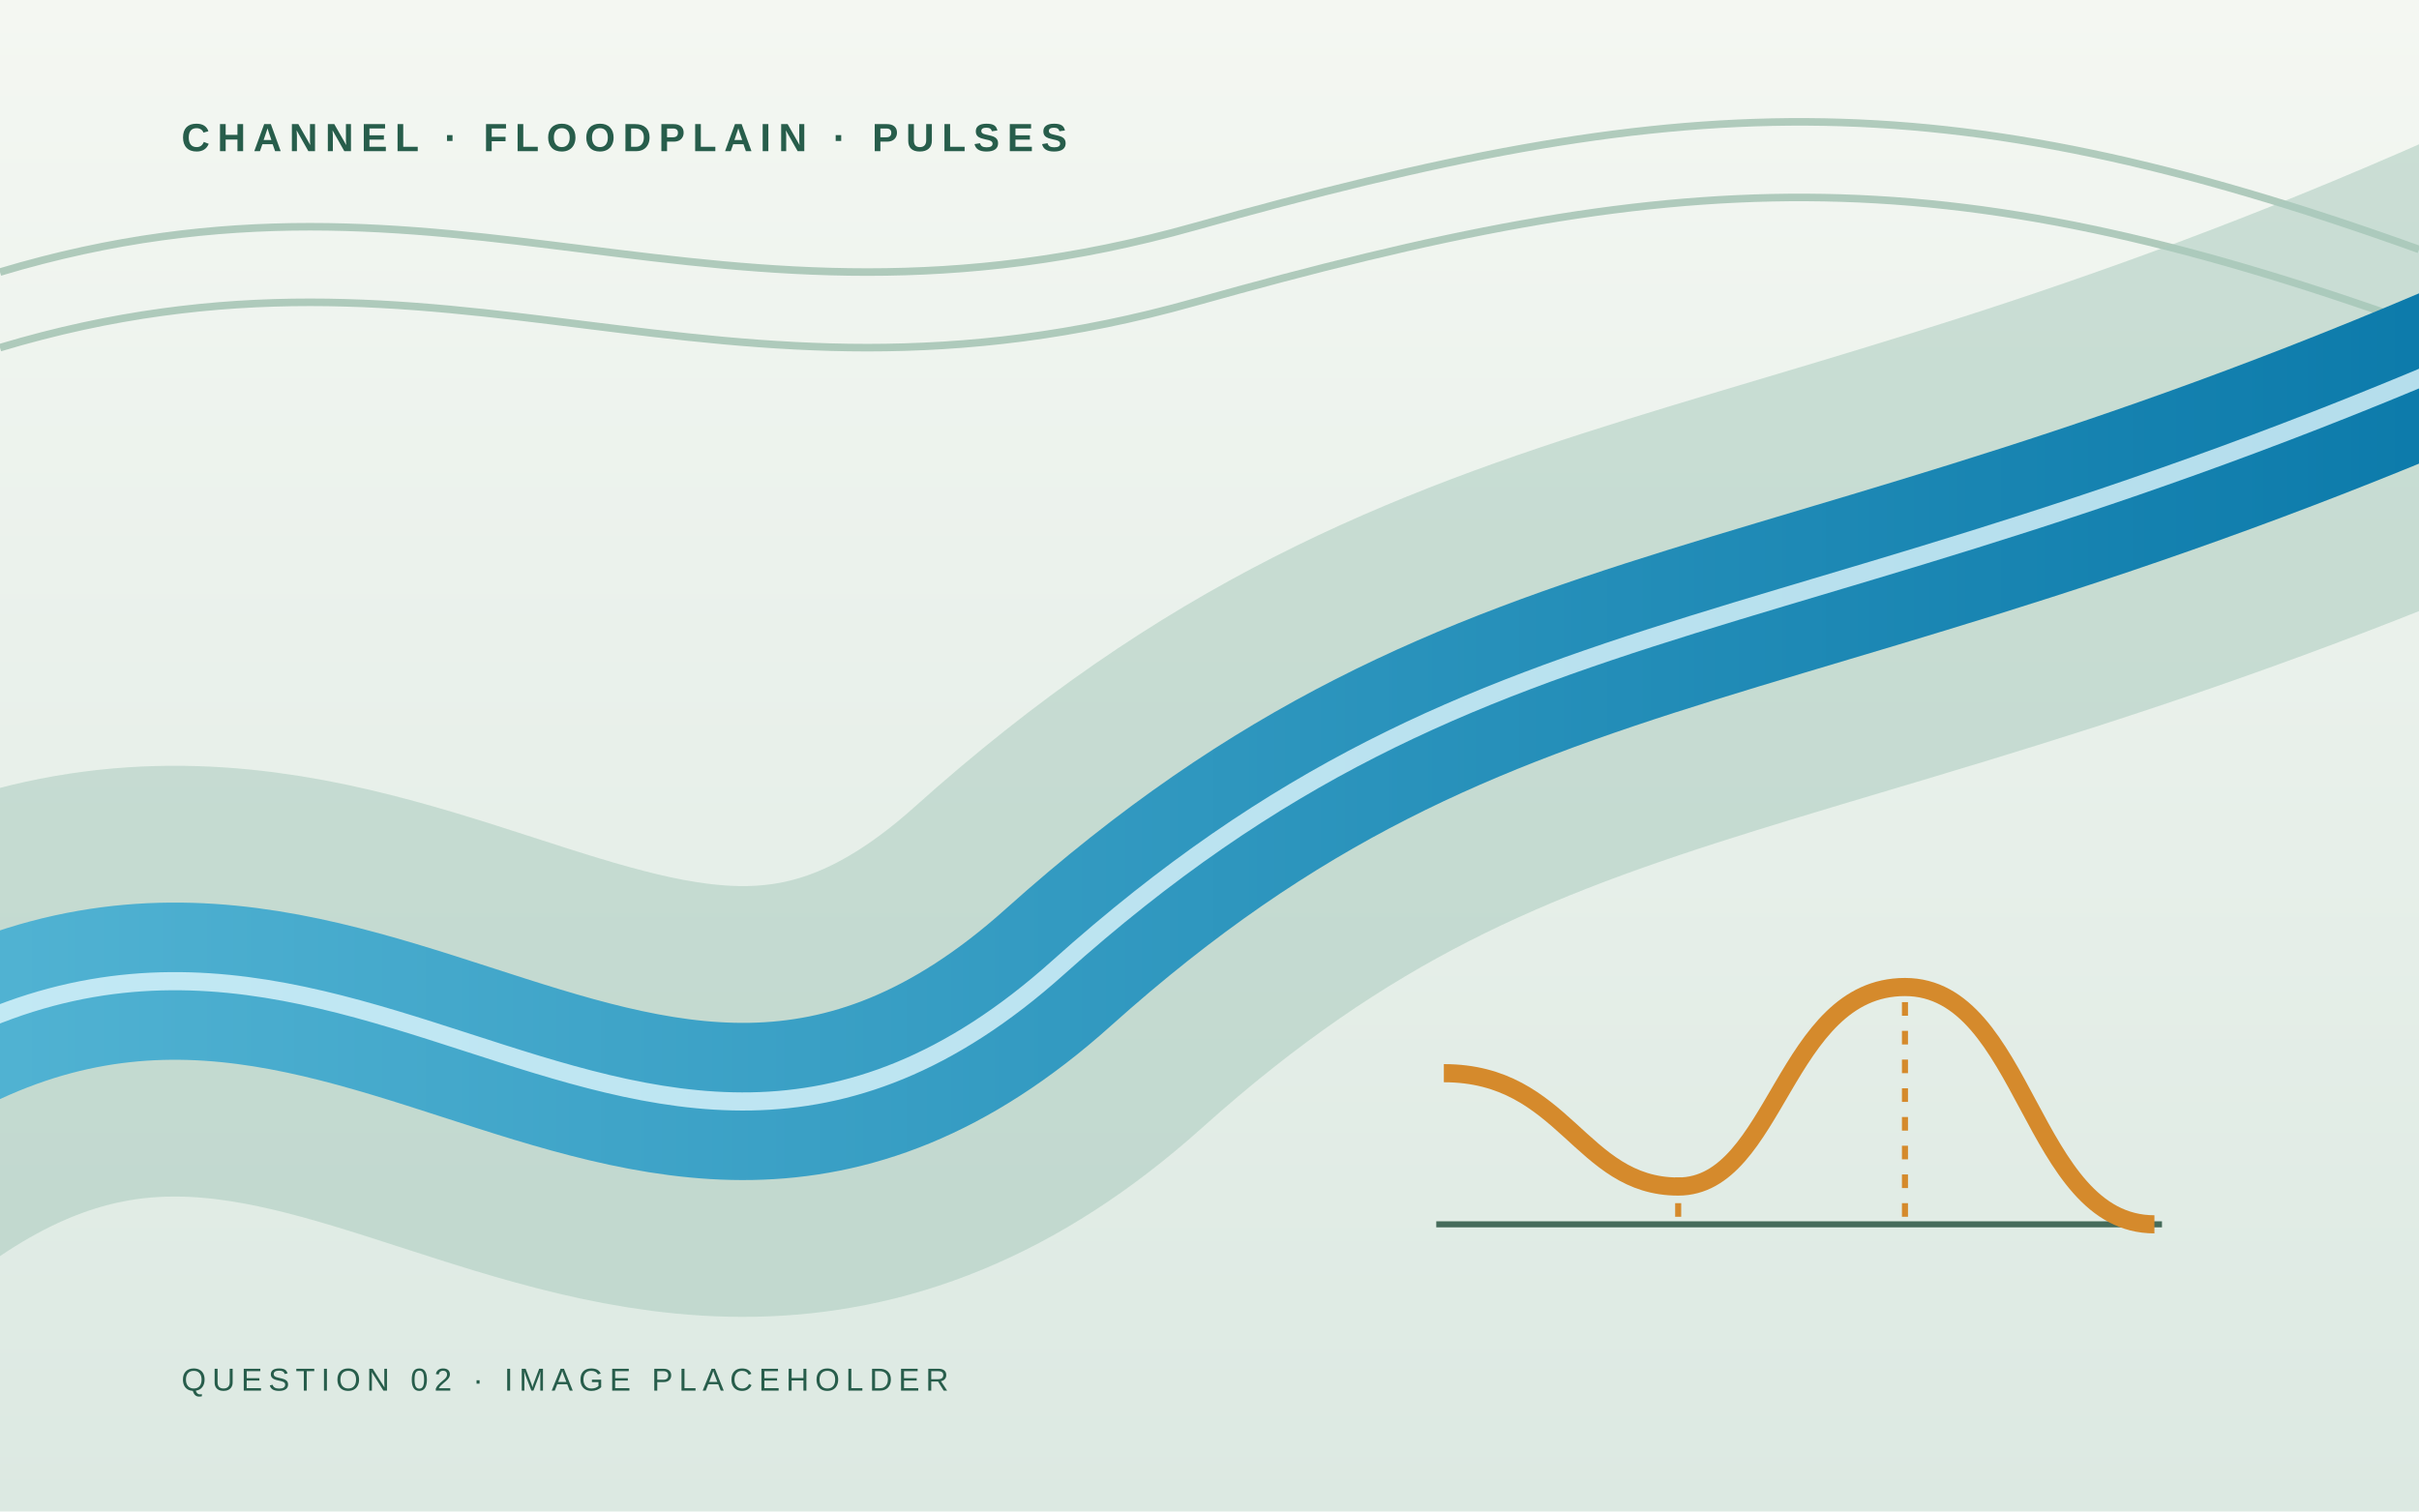
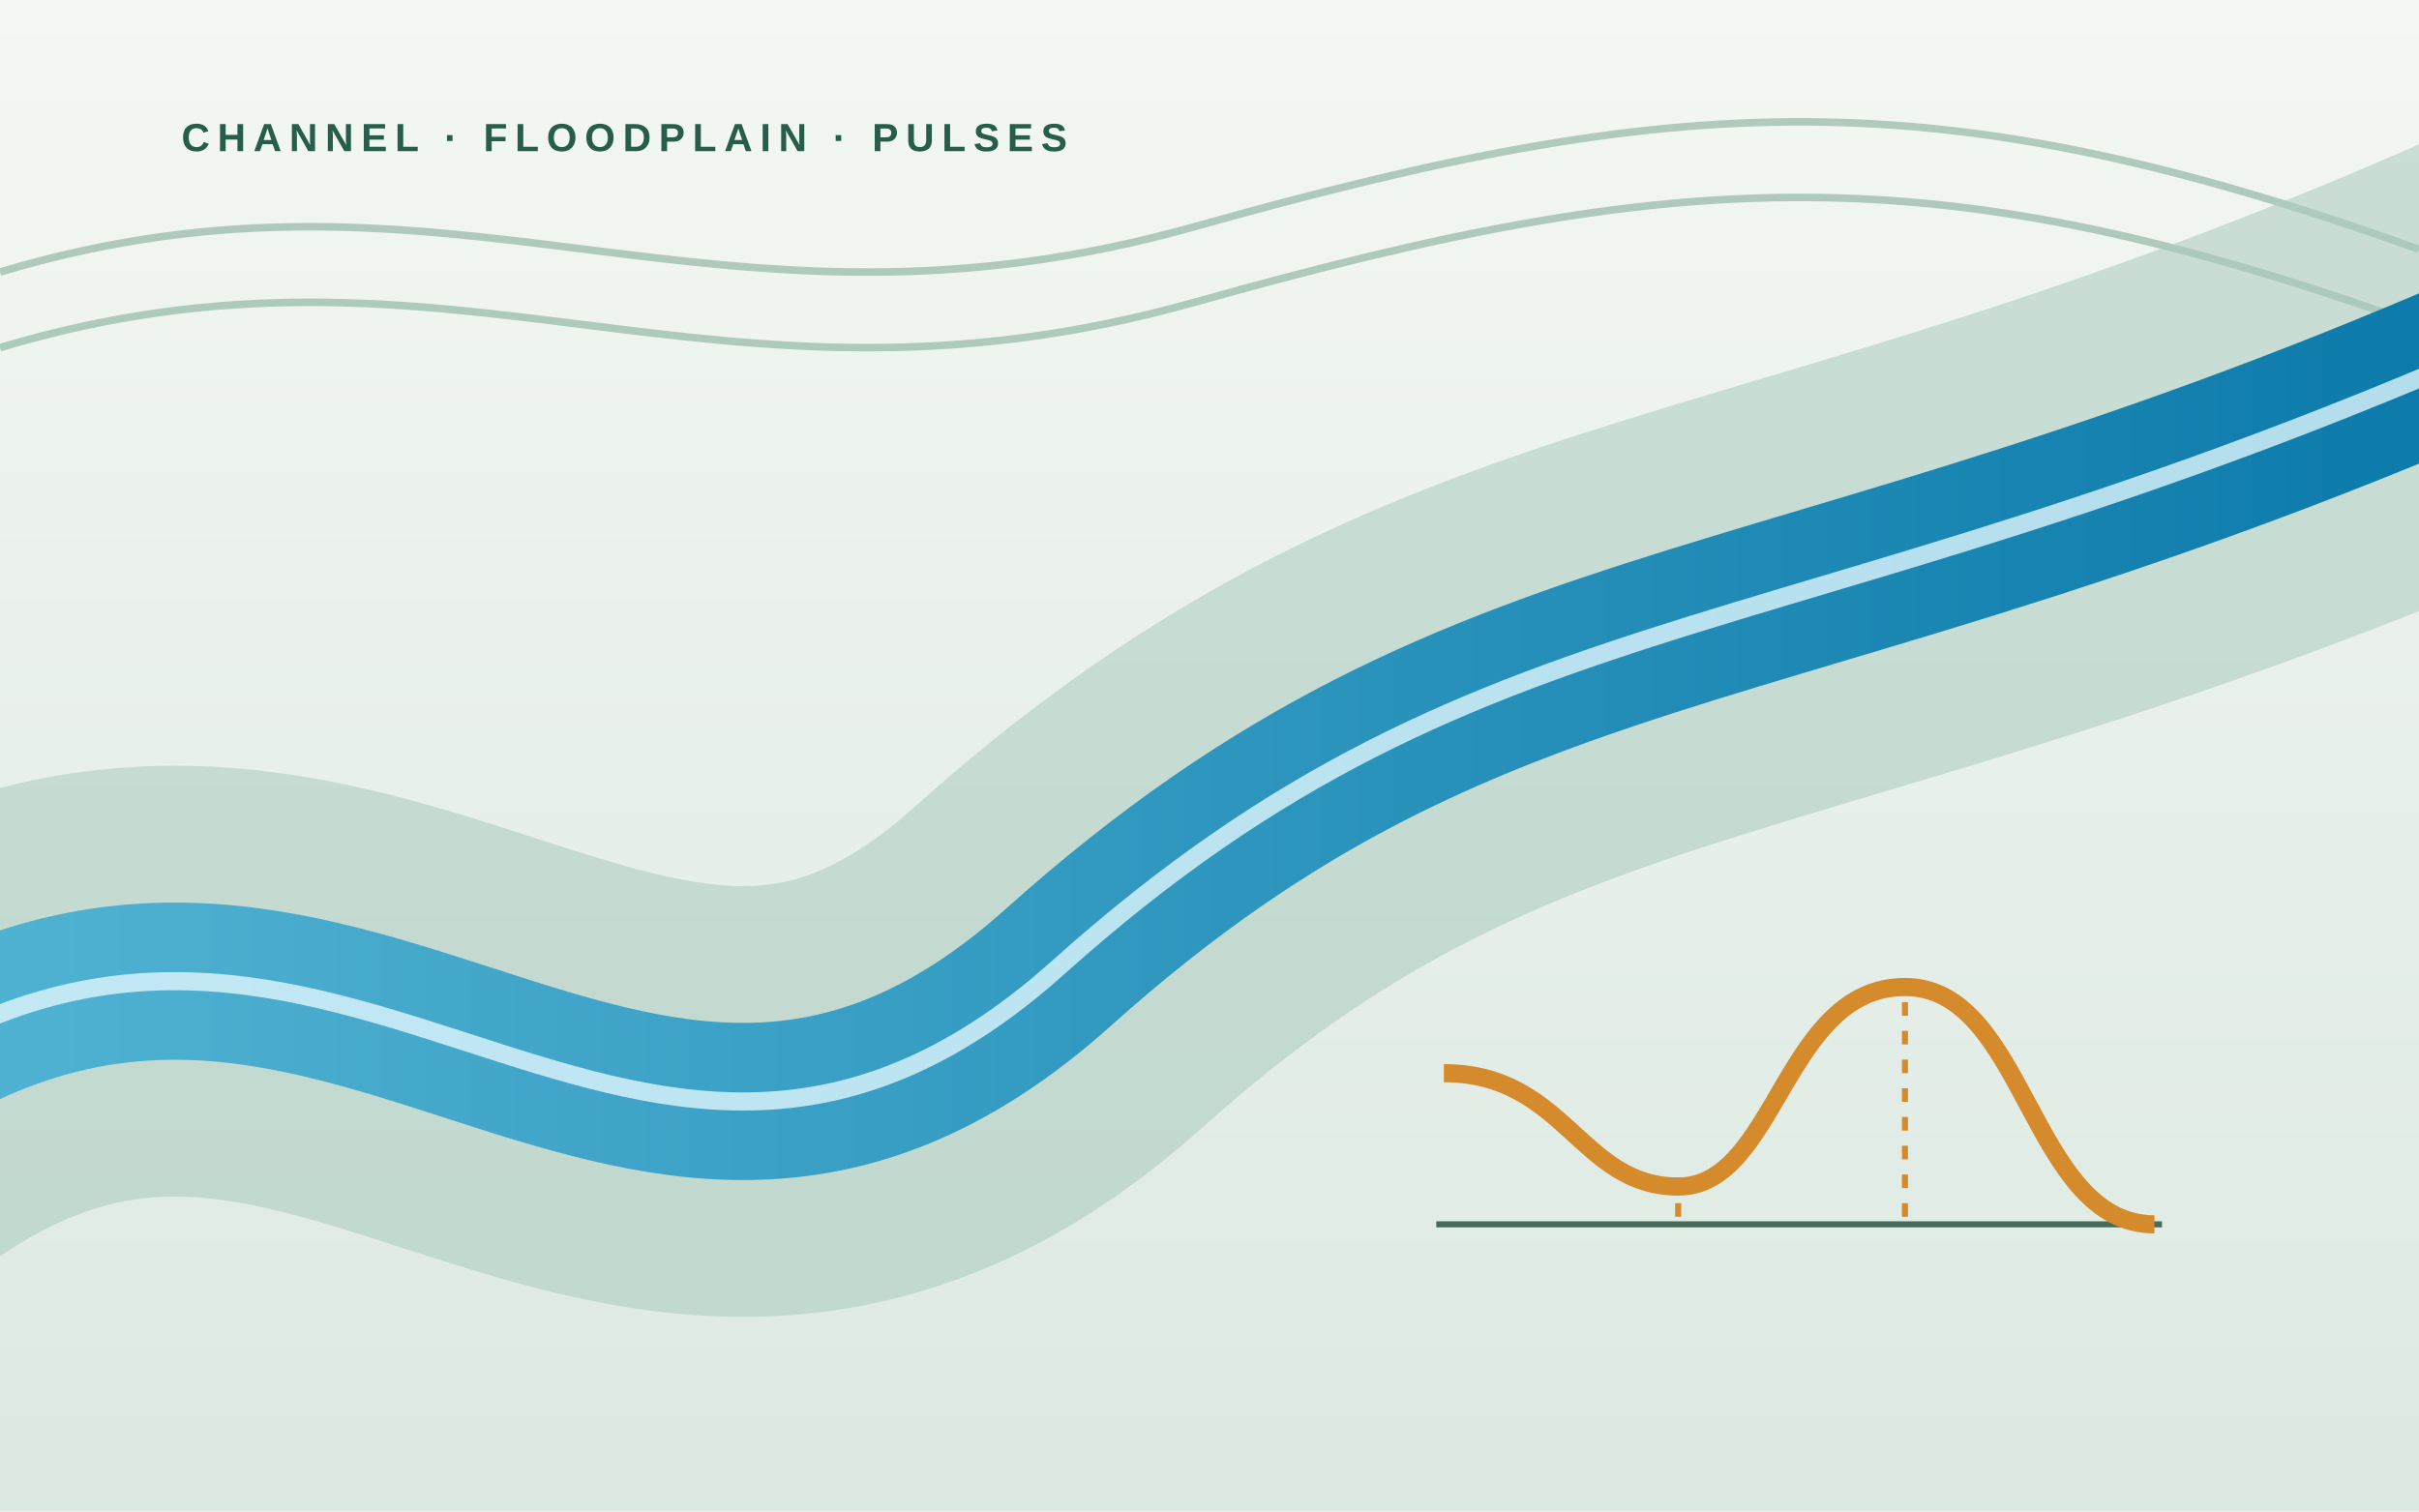
<svg xmlns="http://www.w3.org/2000/svg" viewBox="0 0 1600 1000" role="img" aria-labelledby="title desc">
  <defs>
    <linearGradient id="bg" x1="0" y1="0" x2="0" y2="1">
      <stop stop-color="#f4f7f2" />
      <stop offset="1" stop-color="#dce9e2" />
    </linearGradient>
    <linearGradient id="water" x1="0" y1="0" x2="1" y2="0">
      <stop stop-color="#55b6d5" />
      <stop offset="1" stop-color="#0877a8" />
    </linearGradient>
  </defs>
  <rect width="1600" height="1000" fill="url(#bg)" />
  <g opacity=".5" fill="none" stroke="#6d9f87" stroke-width="5">
    <path d="M0 180C300 90 470 240 790 150S1280 50 1600 165" />
    <path d="M0 230C300 140 470 290 790 200s490-100 810 15" />
  </g>
  <path d="M-110 735C215 480 410 900 700 640S1190 442 1715 200" fill="none" stroke="#a9cbbd" stroke-width="285" opacity=".55" />
  <path d="M-110 735C215 480 410 900 700 640S1190 442 1715 200" fill="none" stroke="url(#water)" stroke-width="104" />
  <path d="M-110 735C215 480 410 900 700 640S1190 442 1715 200" fill="none" stroke="#dff6fc" stroke-width="12" opacity=".8" />
  <g transform="translate(950 690)">
    <path d="M0 120h480" stroke="#456b5a" stroke-width="4" />
    <path d="M5 20C85 20 95 95 160 95s70-132 150-132 83 157 165 157" fill="none" stroke="#d58a2c" stroke-width="12" />
    <path d="M160 115v-26M310 115V-31" stroke="#d58a2c" stroke-width="4" stroke-dasharray="9 10" />
  </g>
  <text x="120" y="100" fill="#275d4b" font-family="Arial, sans-serif" font-size="26" font-weight="700" letter-spacing="5">CHANNEL · FLOODPLAIN · PULSES</text>
-   <text x="120" y="920" fill="#275d4b" font-family="Arial, sans-serif" font-size="21" letter-spacing="4">QUESTION 02 · IMAGE PLACEHOLDER</text>
</svg>
